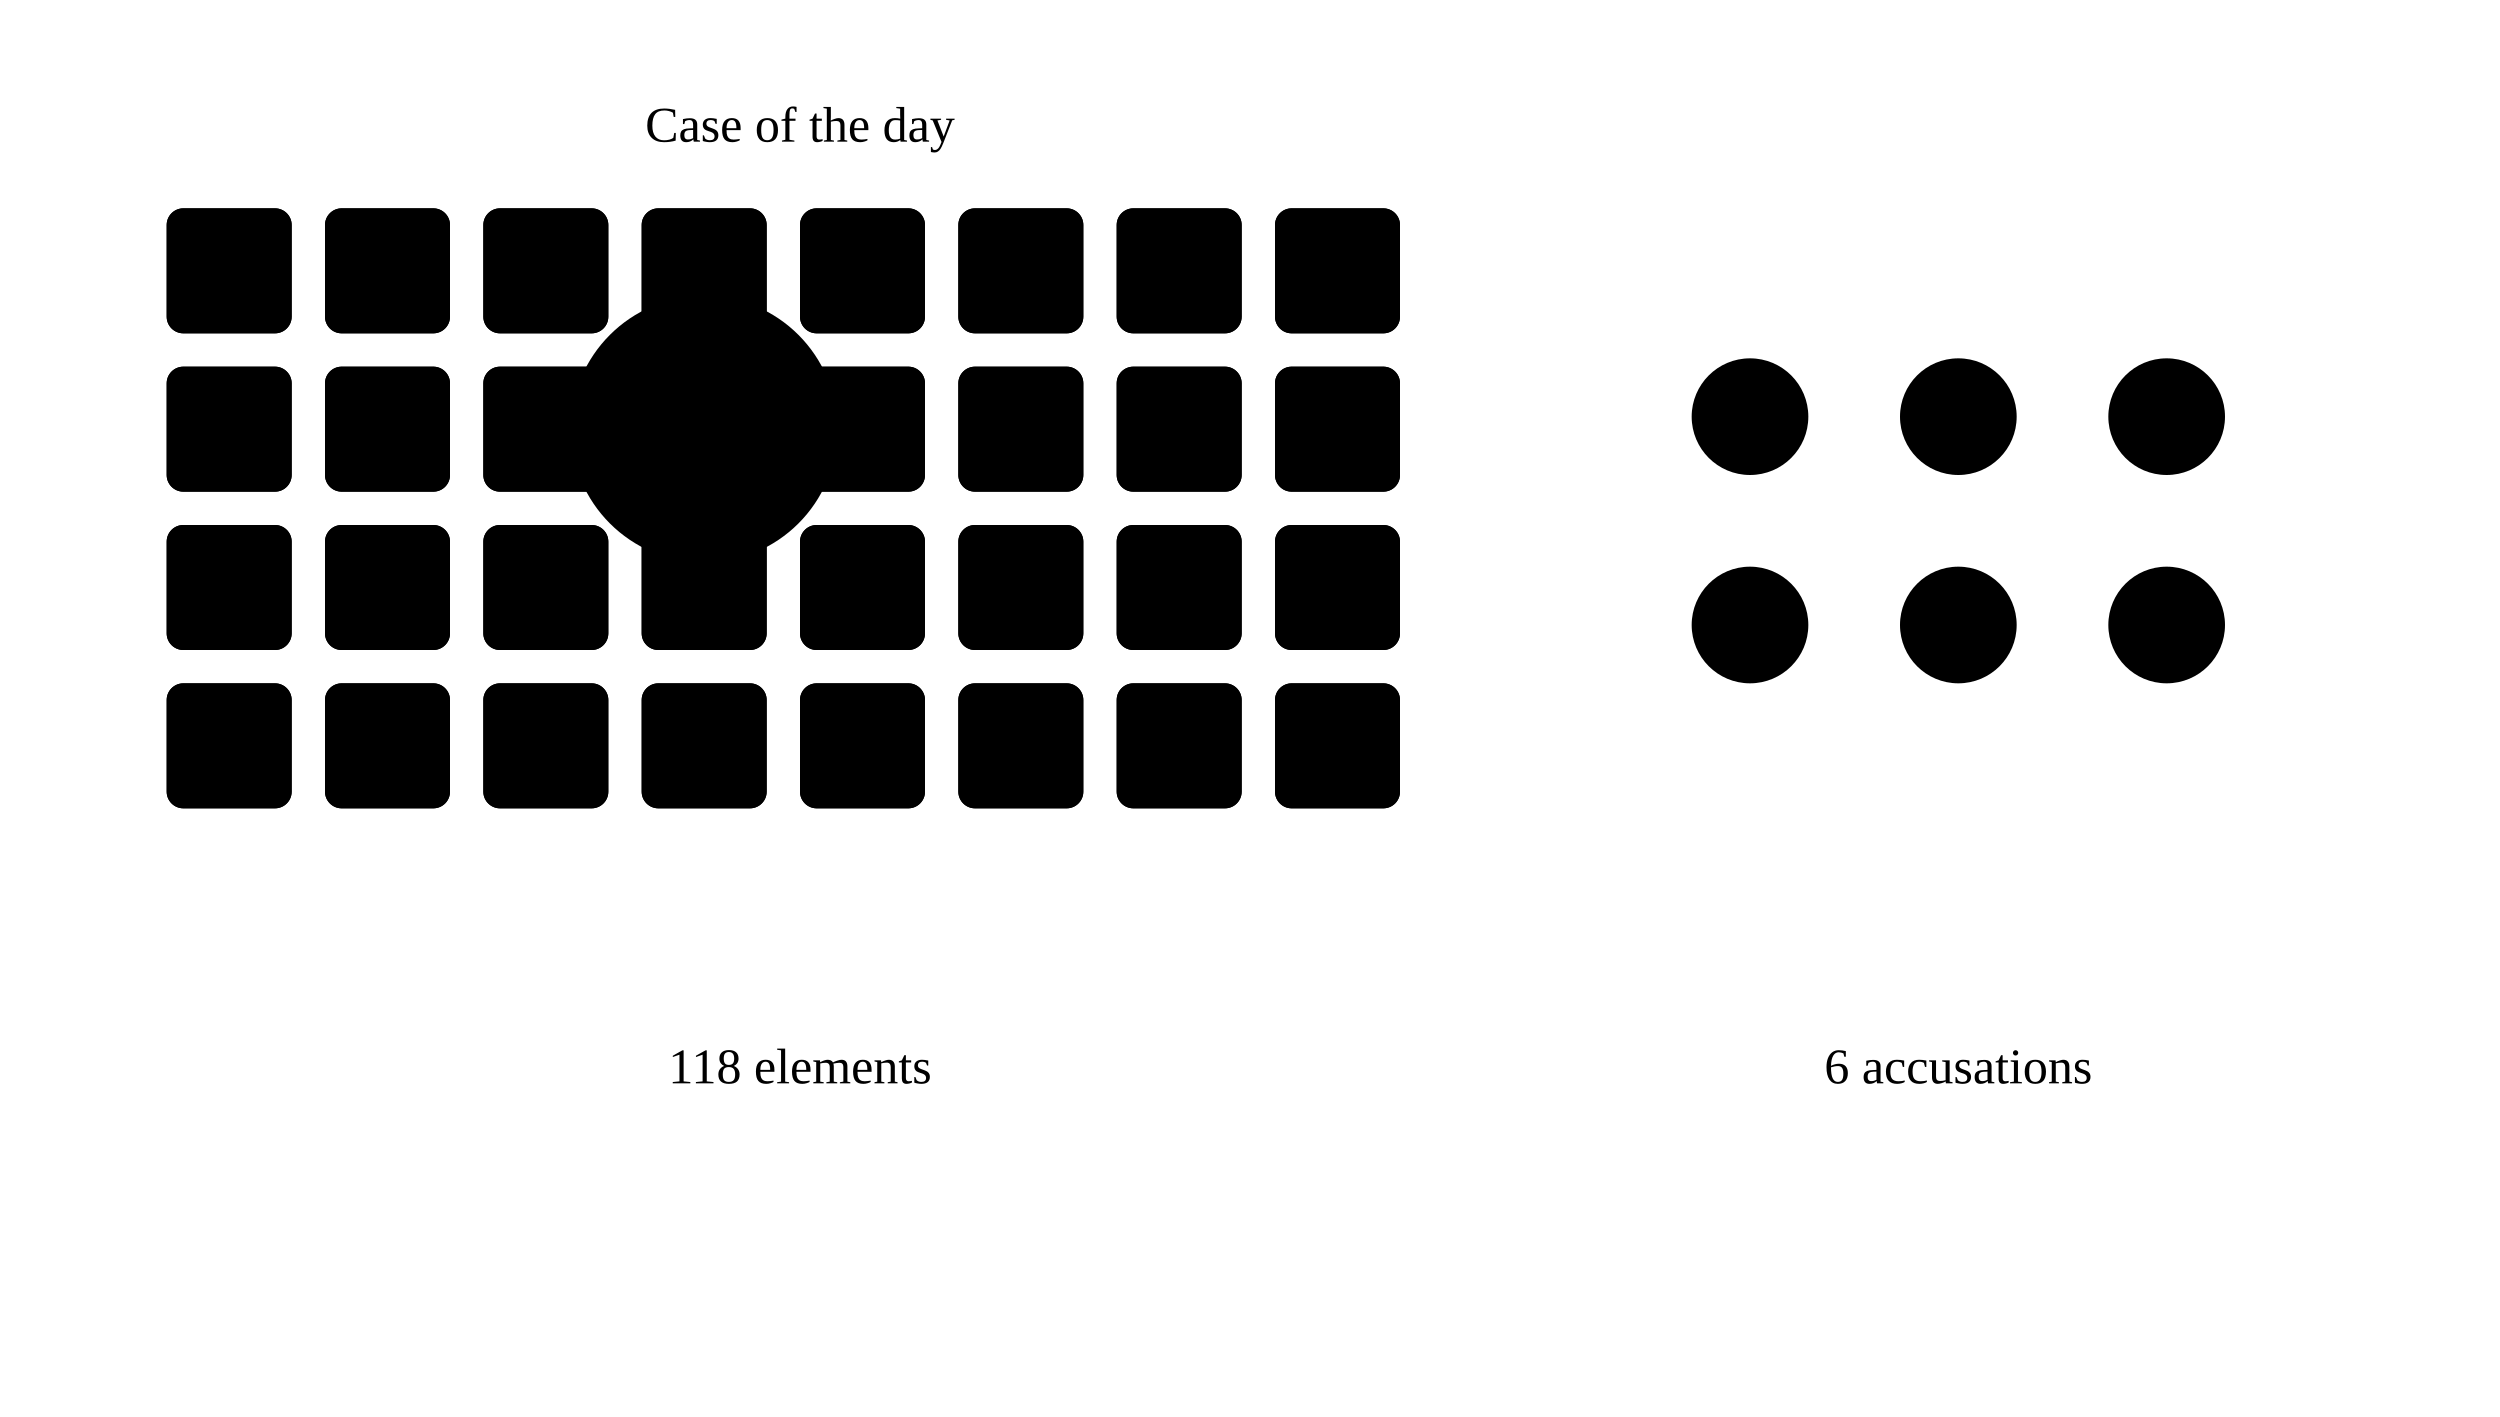
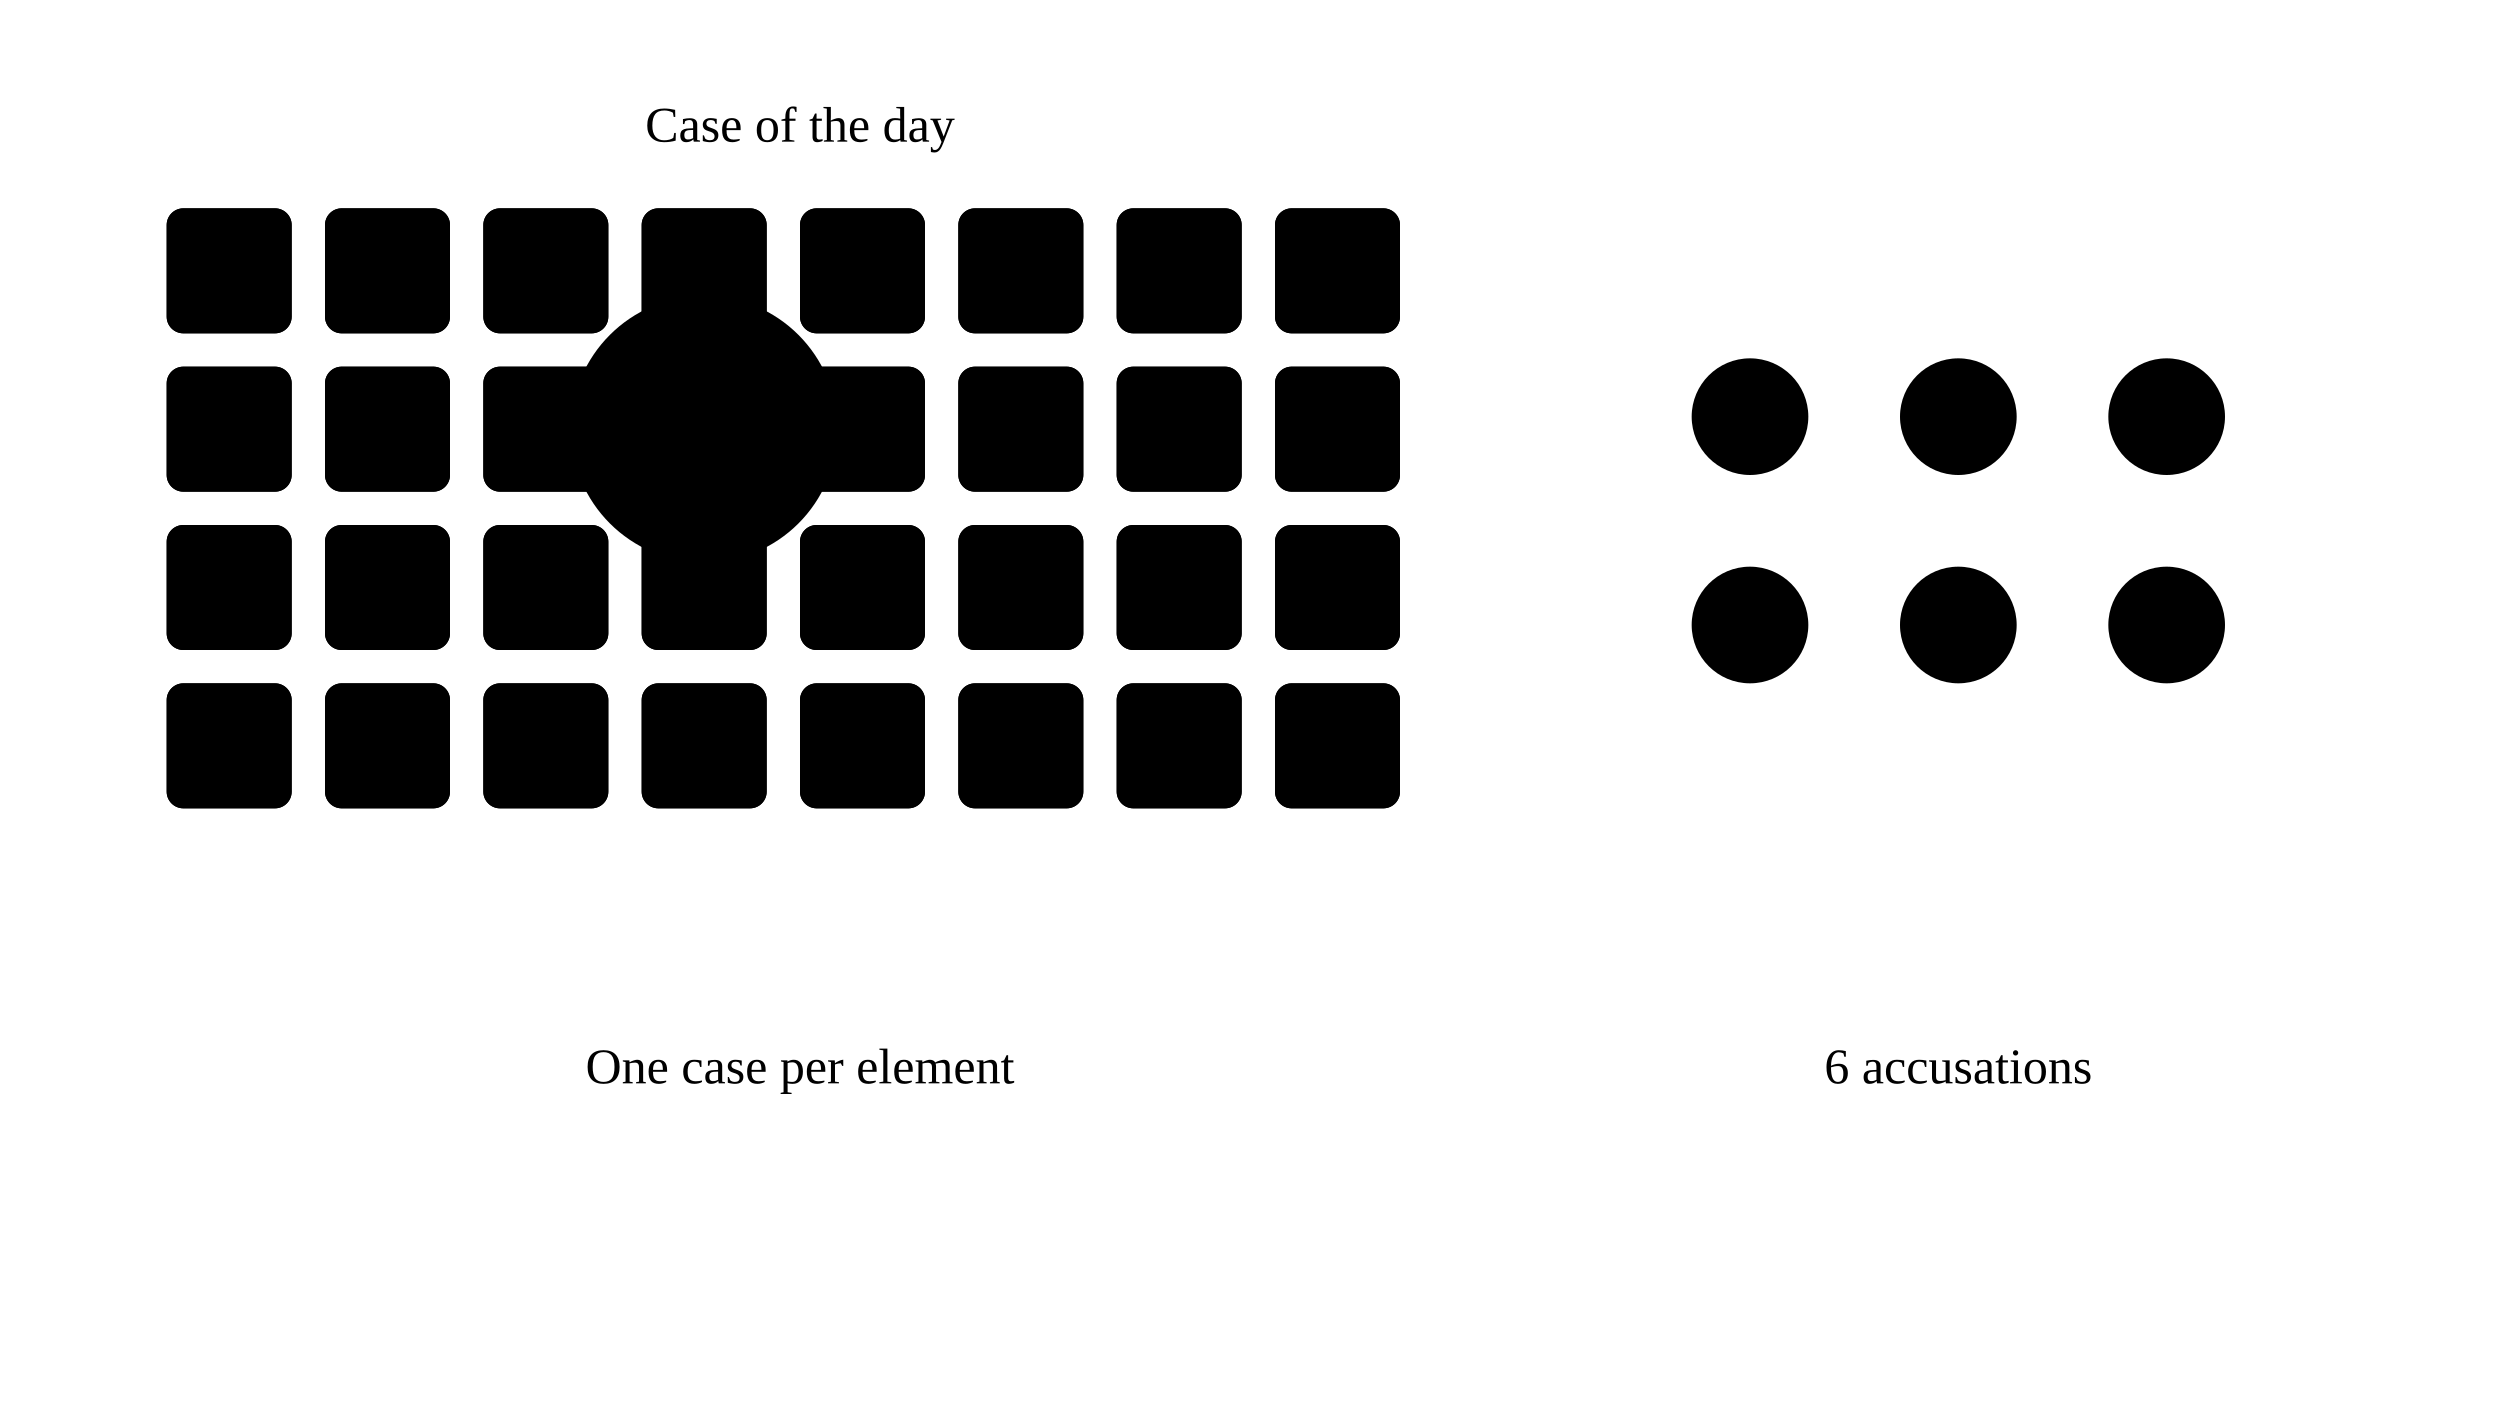
<svg xmlns="http://www.w3.org/2000/svg" viewBox="0 0 600 340">
  <text class="lbl" x="192" y="34" text-anchor="middle">Case of the day</text>
  <rect class="fa" x="40" y="50" width="30" height="30" rx="4" />
  <rect class="t" x="40" y="50" width="30" height="30" rx="4" />
  <rect class="fa" x="78" y="50" width="30" height="30" rx="4" />
  <rect class="t" x="78" y="50" width="30" height="30" rx="4" />
  <rect class="fa" x="116" y="50" width="30" height="30" rx="4" />
  <rect class="t" x="116" y="50" width="30" height="30" rx="4" />
  <rect class="fa" x="154" y="50" width="30" height="30" rx="4" />
  <rect class="t" x="154" y="50" width="30" height="30" rx="4" />
  <rect class="fa" x="192" y="50" width="30" height="30" rx="4" />
  <rect class="t" x="192" y="50" width="30" height="30" rx="4" />
  <rect class="fa" x="230" y="50" width="30" height="30" rx="4" />
  <rect class="t" x="230" y="50" width="30" height="30" rx="4" />
  <rect class="fa" x="268" y="50" width="30" height="30" rx="4" />
  <rect class="t" x="268" y="50" width="30" height="30" rx="4" />
  <rect class="fa" x="306" y="50" width="30" height="30" rx="4" />
  <rect class="t" x="306" y="50" width="30" height="30" rx="4" />
  <rect class="fa" x="40" y="88" width="30" height="30" rx="4" />
  <rect class="t" x="40" y="88" width="30" height="30" rx="4" />
  <rect class="fa" x="78" y="88" width="30" height="30" rx="4" />
  <rect class="t" x="78" y="88" width="30" height="30" rx="4" />
  <rect class="fa" x="116" y="88" width="30" height="30" rx="4" />
  <rect class="t" x="116" y="88" width="30" height="30" rx="4" />
  <rect class="fz" x="154" y="88" width="30" height="30" rx="4" />
  <rect class="t" x="154" y="88" width="30" height="30" rx="4" />
  <rect class="fa" x="192" y="88" width="30" height="30" rx="4" />
  <rect class="t" x="192" y="88" width="30" height="30" rx="4" />
  <rect class="fa" x="230" y="88" width="30" height="30" rx="4" />
  <rect class="t" x="230" y="88" width="30" height="30" rx="4" />
  <rect class="fa" x="268" y="88" width="30" height="30" rx="4" />
  <rect class="t" x="268" y="88" width="30" height="30" rx="4" />
  <rect class="fa" x="306" y="88" width="30" height="30" rx="4" />
  <rect class="t" x="306" y="88" width="30" height="30" rx="4" />
  <rect class="fa" x="40" y="126" width="30" height="30" rx="4" />
  <rect class="t" x="40" y="126" width="30" height="30" rx="4" />
  <rect class="fa" x="78" y="126" width="30" height="30" rx="4" />
  <rect class="t" x="78" y="126" width="30" height="30" rx="4" />
  <rect class="fa" x="116" y="126" width="30" height="30" rx="4" />
  <rect class="t" x="116" y="126" width="30" height="30" rx="4" />
  <rect class="fa" x="154" y="126" width="30" height="30" rx="4" />
  <rect class="t" x="154" y="126" width="30" height="30" rx="4" />
  <rect class="fa" x="192" y="126" width="30" height="30" rx="4" />
  <rect class="t" x="192" y="126" width="30" height="30" rx="4" />
  <rect class="fa" x="230" y="126" width="30" height="30" rx="4" />
  <rect class="t" x="230" y="126" width="30" height="30" rx="4" />
  <rect class="fa" x="268" y="126" width="30" height="30" rx="4" />
  <rect class="t" x="268" y="126" width="30" height="30" rx="4" />
  <rect class="fa" x="306" y="126" width="30" height="30" rx="4" />
  <rect class="t" x="306" y="126" width="30" height="30" rx="4" />
  <rect class="fa" x="40" y="164" width="30" height="30" rx="4" />
  <rect class="t" x="40" y="164" width="30" height="30" rx="4" />
  <rect class="fa" x="78" y="164" width="30" height="30" rx="4" />
  <rect class="t" x="78" y="164" width="30" height="30" rx="4" />
  <rect class="fa" x="116" y="164" width="30" height="30" rx="4" />
  <rect class="t" x="116" y="164" width="30" height="30" rx="4" />
  <rect class="fa" x="154" y="164" width="30" height="30" rx="4" />
  <rect class="t" x="154" y="164" width="30" height="30" rx="4" />
  <rect class="fa" x="192" y="164" width="30" height="30" rx="4" />
  <rect class="t" x="192" y="164" width="30" height="30" rx="4" />
  <rect class="fa" x="230" y="164" width="30" height="30" rx="4" />
  <rect class="t" x="230" y="164" width="30" height="30" rx="4" />
  <rect class="fa" x="268" y="164" width="30" height="30" rx="4" />
  <rect class="t" x="268" y="164" width="30" height="30" rx="4" />
  <rect class="fa" x="306" y="164" width="30" height="30" rx="4" />
  <rect class="t" x="306" y="164" width="30" height="30" rx="4" />
  <g class="a li4" transform="translate(125 59) scale(4)">
    <path d="m21 21-4.34-4.34" />
    <circle cx="11" cy="11" r="8" />
  </g>
-   <text class="lbl" x="192" y="260" text-anchor="middle">118 elements</text>
+   <text class="lbl" x="192" y="260" text-anchor="middle">One case per element</text>
  <circle class="t" cx="420" cy="100" r="14" />
  <circle class="t" cx="470" cy="100" r="14" />
  <circle class="t" cx="520" cy="100" r="14" />
  <circle class="t" cx="420" cy="150" r="14" />
  <circle class="t" cx="470" cy="150" r="14" />
  <circle class="t" cx="520" cy="150" r="14" />
  <path class="r" d="M410 140 L430 160 M430 140 L410 160" />
  <text class="lbl" x="470" y="260" text-anchor="middle">6 accusations</text>
</svg>
